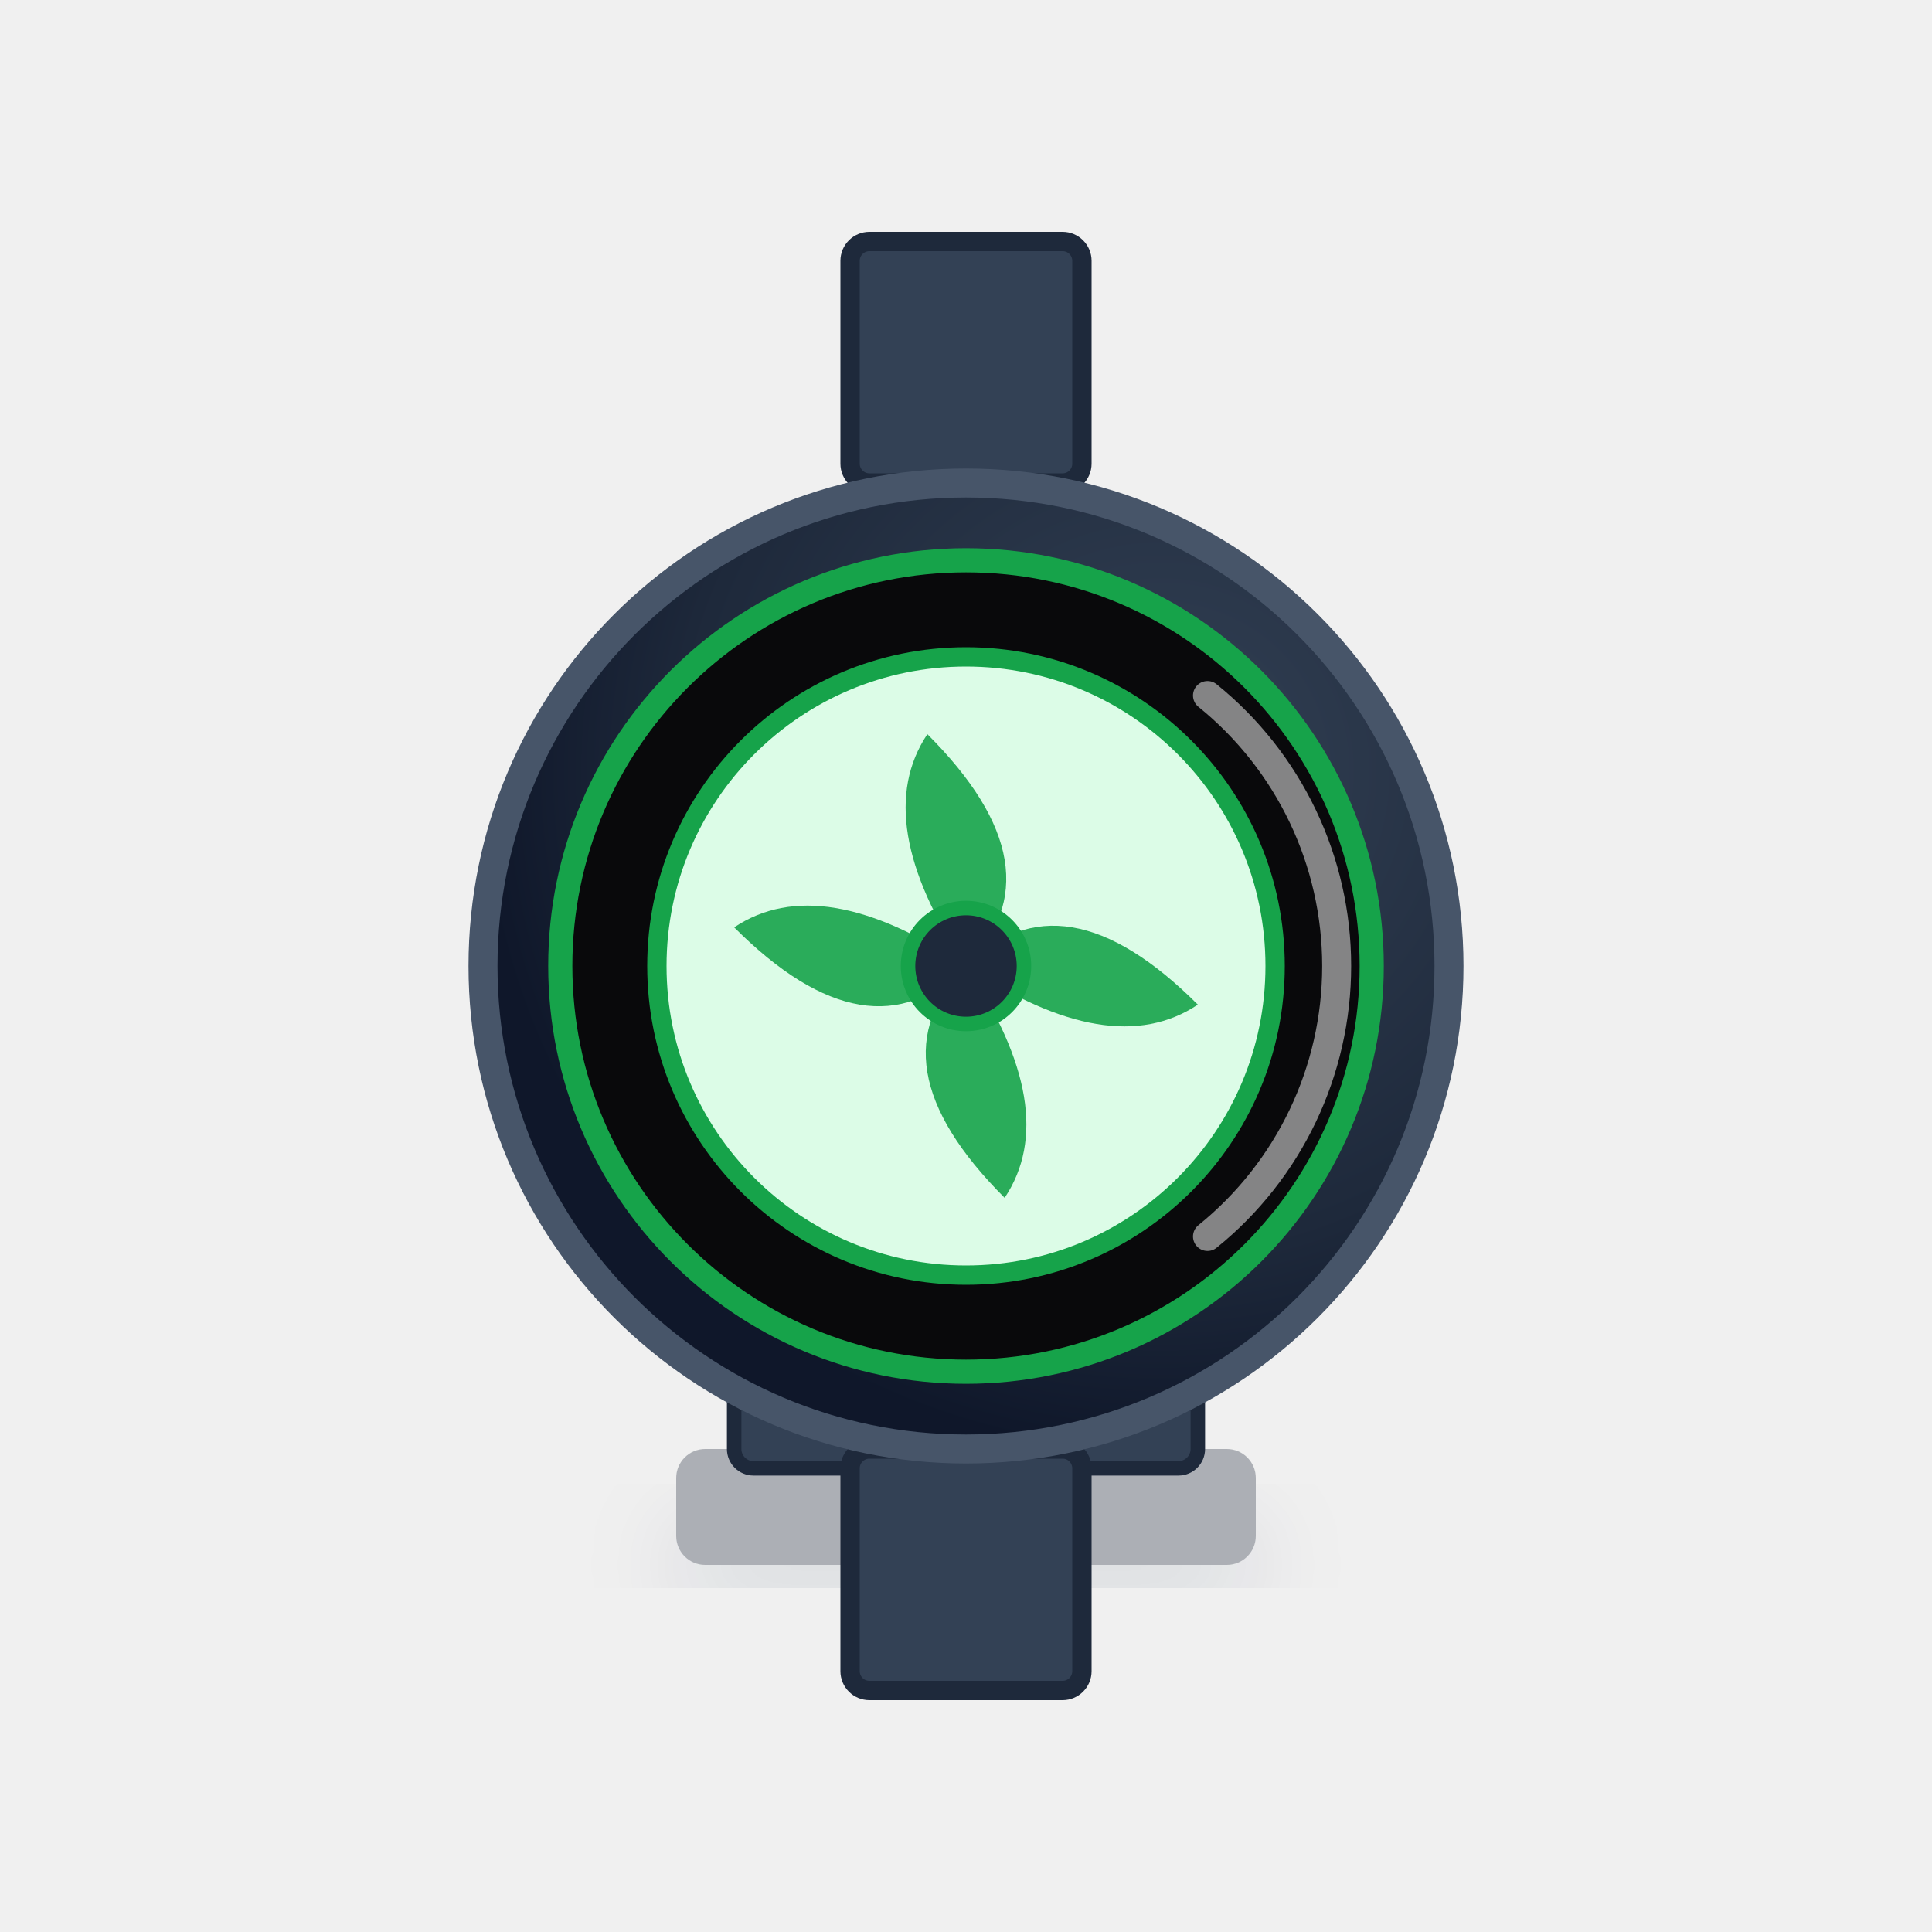
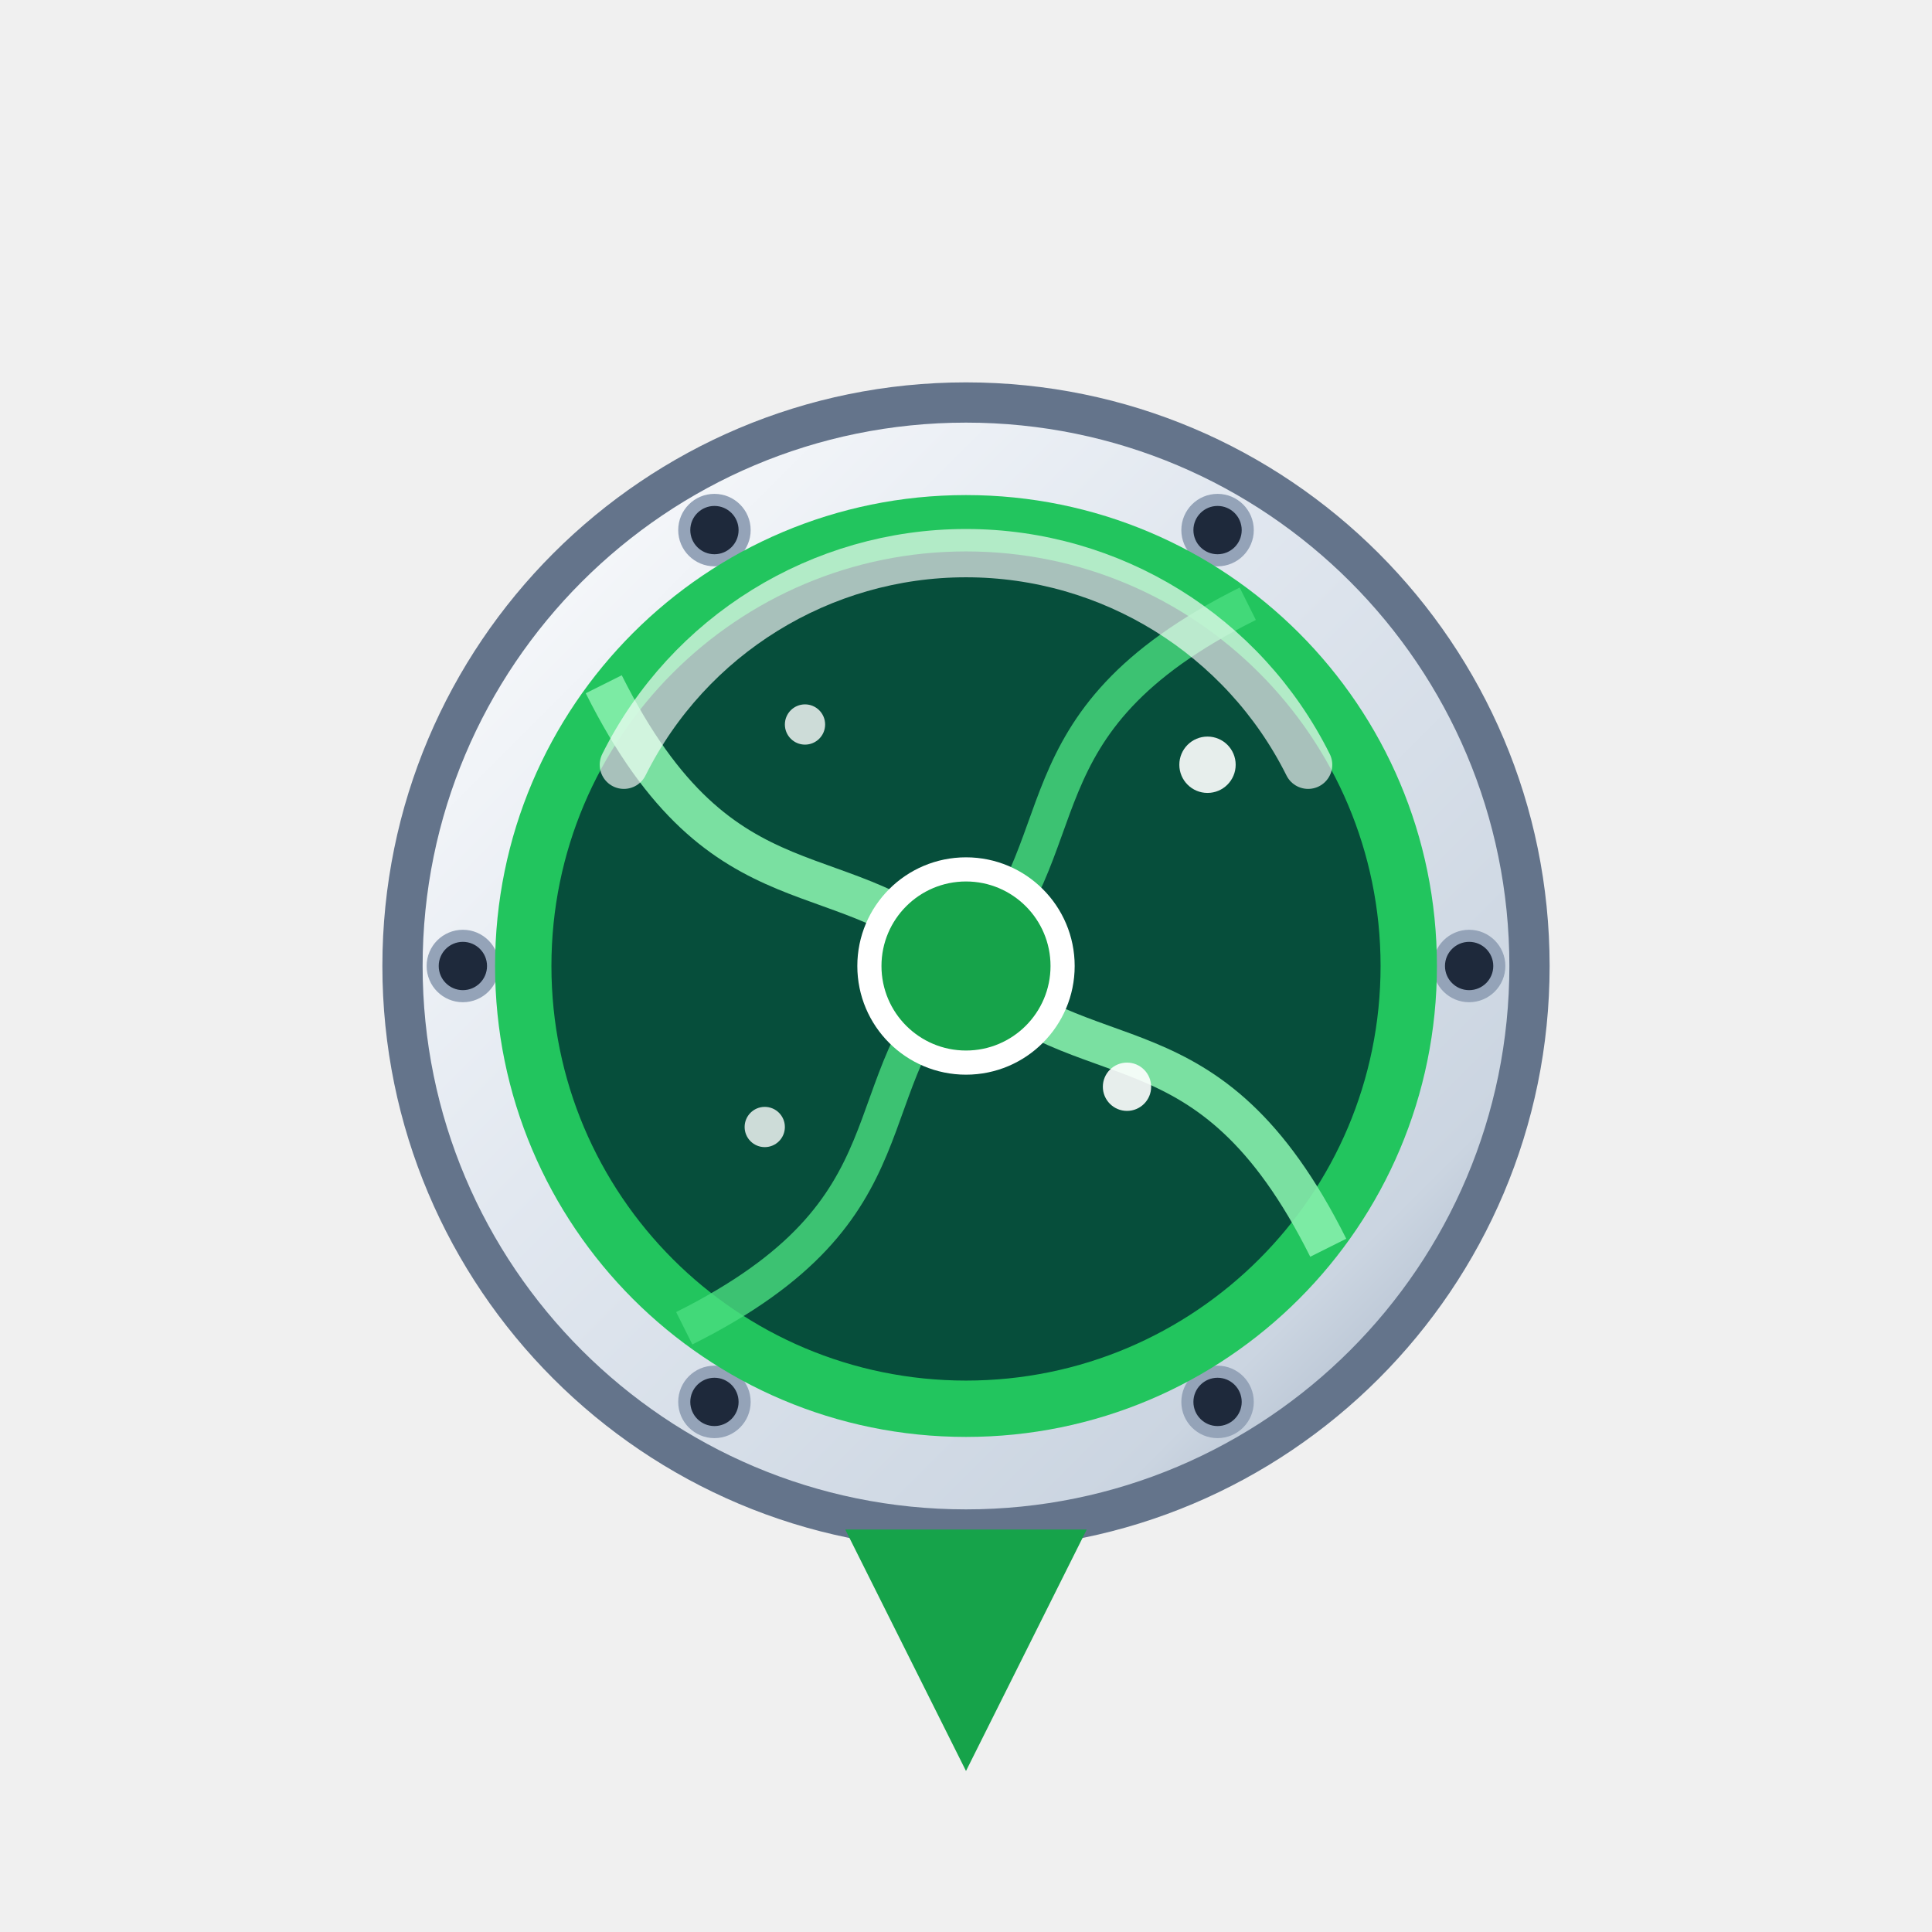
- <svg xmlns="http://www.w3.org/2000/svg" viewBox="0 0 200 200" width="200" height="200">
+ <svg xmlns="http://www.w3.org/2000/svg" viewBox="0 0 48 48" width="48" height="48">
  <defs>
-     <filter id="bottomShadow" x="-20%" y="-20%" width="140%" height="140%">
-       <feDropShadow dx="0" dy="6" stdDeviation="5" flood-color="#0b2545" flood-opacity="0.28" />
-     </filter>
-     <radialGradient id="pumpVoluteGrad" cx="30%" cy="30%" r="70%">
-       <stop offset="0%" stop-color="#334155" />
-       <stop offset="70%" stop-color="#1e293b" />
-       <stop offset="100%" stop-color="#0f172a" />
-     </radialGradient>
+     <linearGradient id="metalRingGrad" x1="0%" y1="0%" x2="100%" y2="100%">
+       <stop offset="0%" stop-color="#FFFFFF" />
+       <stop offset="40%" stop-color="#E2E8F0" />
+       <stop offset="80%" stop-color="#CBD5E1" />
+       <stop offset="100%" stop-color="#94A3B8" />
+     </linearGradient>
  </defs>
-   <rect x="70" y="150" width="60" height="12" rx="3" fill="#0f172a" opacity="0.3" filter="url(#bottomShadow)" />
-   <rect x="76" y="142" width="48" height="10" rx="2" fill="#334155" stroke="#1e293b" stroke-width="1.5" />
-   <g transform="translate(100, 100) rotate(90) translate(-100, -100)">
-     <rect x="25" y="88" width="25" height="24" rx="2" fill="#334155" stroke="#1e293b" stroke-width="2" />
-     <rect x="150" y="88" width="25" height="24" rx="2" fill="#334155" stroke="#1e293b" stroke-width="2" />
-     <circle cx="100" cy="100" r="50" fill="url(#pumpVoluteGrad)" stroke="#475569" stroke-width="3" />
-     <circle cx="100" cy="100" r="42" fill="#09090b" stroke="#16a34a" stroke-width="2.5" />
-     <circle cx="100" cy="100" r="32" fill="#dcfce7" stroke="#16a34a" stroke-width="2" />
-     <g transform="translate(100, 100)">
-       <g>
-         <animateTransform attributeName="transform" type="rotate" from="0" to="360" dur="0.5s" repeatCount="indefinite" />
-         <path d="M 0 0 Q 15 -10 24 -4 Q 10 10 0 0 Z" fill="#16a34a" opacity="0.9" />
-         <path d="M 0 0 Q -10 15 -4 24 Q 10 10 0 0 Z" fill="#16a34a" opacity="0.9" />
-         <path d="M 0 0 Q -15 10 -24 4 Q -10 -10 0 0 Z" fill="#16a34a" opacity="0.9" />
-         <path d="M 0 0 Q 10 -15 4 -24 Q -10 -10 0 0 Z" fill="#16a34a" opacity="0.9" />
-         <circle cx="0" cy="0" r="6" fill="#1e293b" stroke="#16a34a" stroke-width="1.5" />
-       </g>
+   <g transform="translate(24, 24)">
+     <circle cx="0" cy="0" r="14" fill="url(#metalRingGrad)" stroke="#64748B" stroke-width="1" />
+     <circle cx="12.5" cy="0.0" r="0.75" fill="#1E293B" stroke="#94A3B8" stroke-width="0.3" />
+     <circle cx="6.25" cy="10.83" r="0.75" fill="#1E293B" stroke="#94A3B8" stroke-width="0.3" />
+     <circle cx="-6.25" cy="10.83" r="0.75" fill="#1E293B" stroke="#94A3B8" stroke-width="0.3" />
+     <circle cx="-12.5" cy="0.0" r="0.75" fill="#1E293B" stroke="#94A3B8" stroke-width="0.3" />
+     <circle cx="-6.25" cy="-10.83" r="0.75" fill="#1E293B" stroke="#94A3B8" stroke-width="0.3" />
+     <circle cx="6.25" cy="-10.83" r="0.75" fill="#1E293B" stroke="#94A3B8" stroke-width="0.3" />
+     <circle cx="0" cy="0" r="11" fill="#064E3B" stroke="#22C55E" stroke-width="1.4" />
+     <g>
+       <animateTransform attributeName="transform" type="rotate" from="0" to="360" dur="0.9s" repeatCount="indefinite" />
+       <path d="M 0 0 C 3 3, 6 1, 9 7" stroke="#86EFAC" stroke-width="1" fill="none" opacity="0.9" />
+       <path d="M 0 0 C -3 -3, -6 -1, -9 -7" stroke="#86EFAC" stroke-width="1" fill="none" opacity="0.9" />
+       <path d="M 0 0 C 3 -3, 1 -6, 7 -9" stroke="#4ADE80" stroke-width="0.9" fill="none" opacity="0.8" />
+       <path d="M 0 0 C -3 3, -1 6, -7 9" stroke="#4ADE80" stroke-width="0.9" fill="none" opacity="0.8" />
+       <circle cx="4" cy="3" r="0.6" fill="#FFFFFF" opacity="0.9" />
+       <circle cx="-5" cy="4" r="0.5" fill="#FFFFFF" opacity="0.8" />
+       <circle cx="6" cy="-5" r="0.7" fill="#FFFFFF" opacity="0.9" />
+       <circle cx="-4" cy="-6" r="0.5" fill="#FFFFFF" opacity="0.8" />
+       <circle cx="0" cy="0" r="2.4" fill="#16A34A" stroke="#FFFFFF" stroke-width="0.6" />
    </g>
-     <path d="M 72 75 A 36 36 0 0 1 128 75" stroke="#ffffff" stroke-width="3" stroke-linecap="round" fill="none" opacity="0.5" />
+     <path d="M -8.5 -5 A 9.5 9.5 0 0 1 8.5 -5" stroke="#FFFFFF" stroke-width="1.2" fill="none" opacity="0.65" stroke-linecap="round" />
+     <polygon points="-3,14 0,20 3,14" fill="#16A34A" />
  </g>
</svg>
